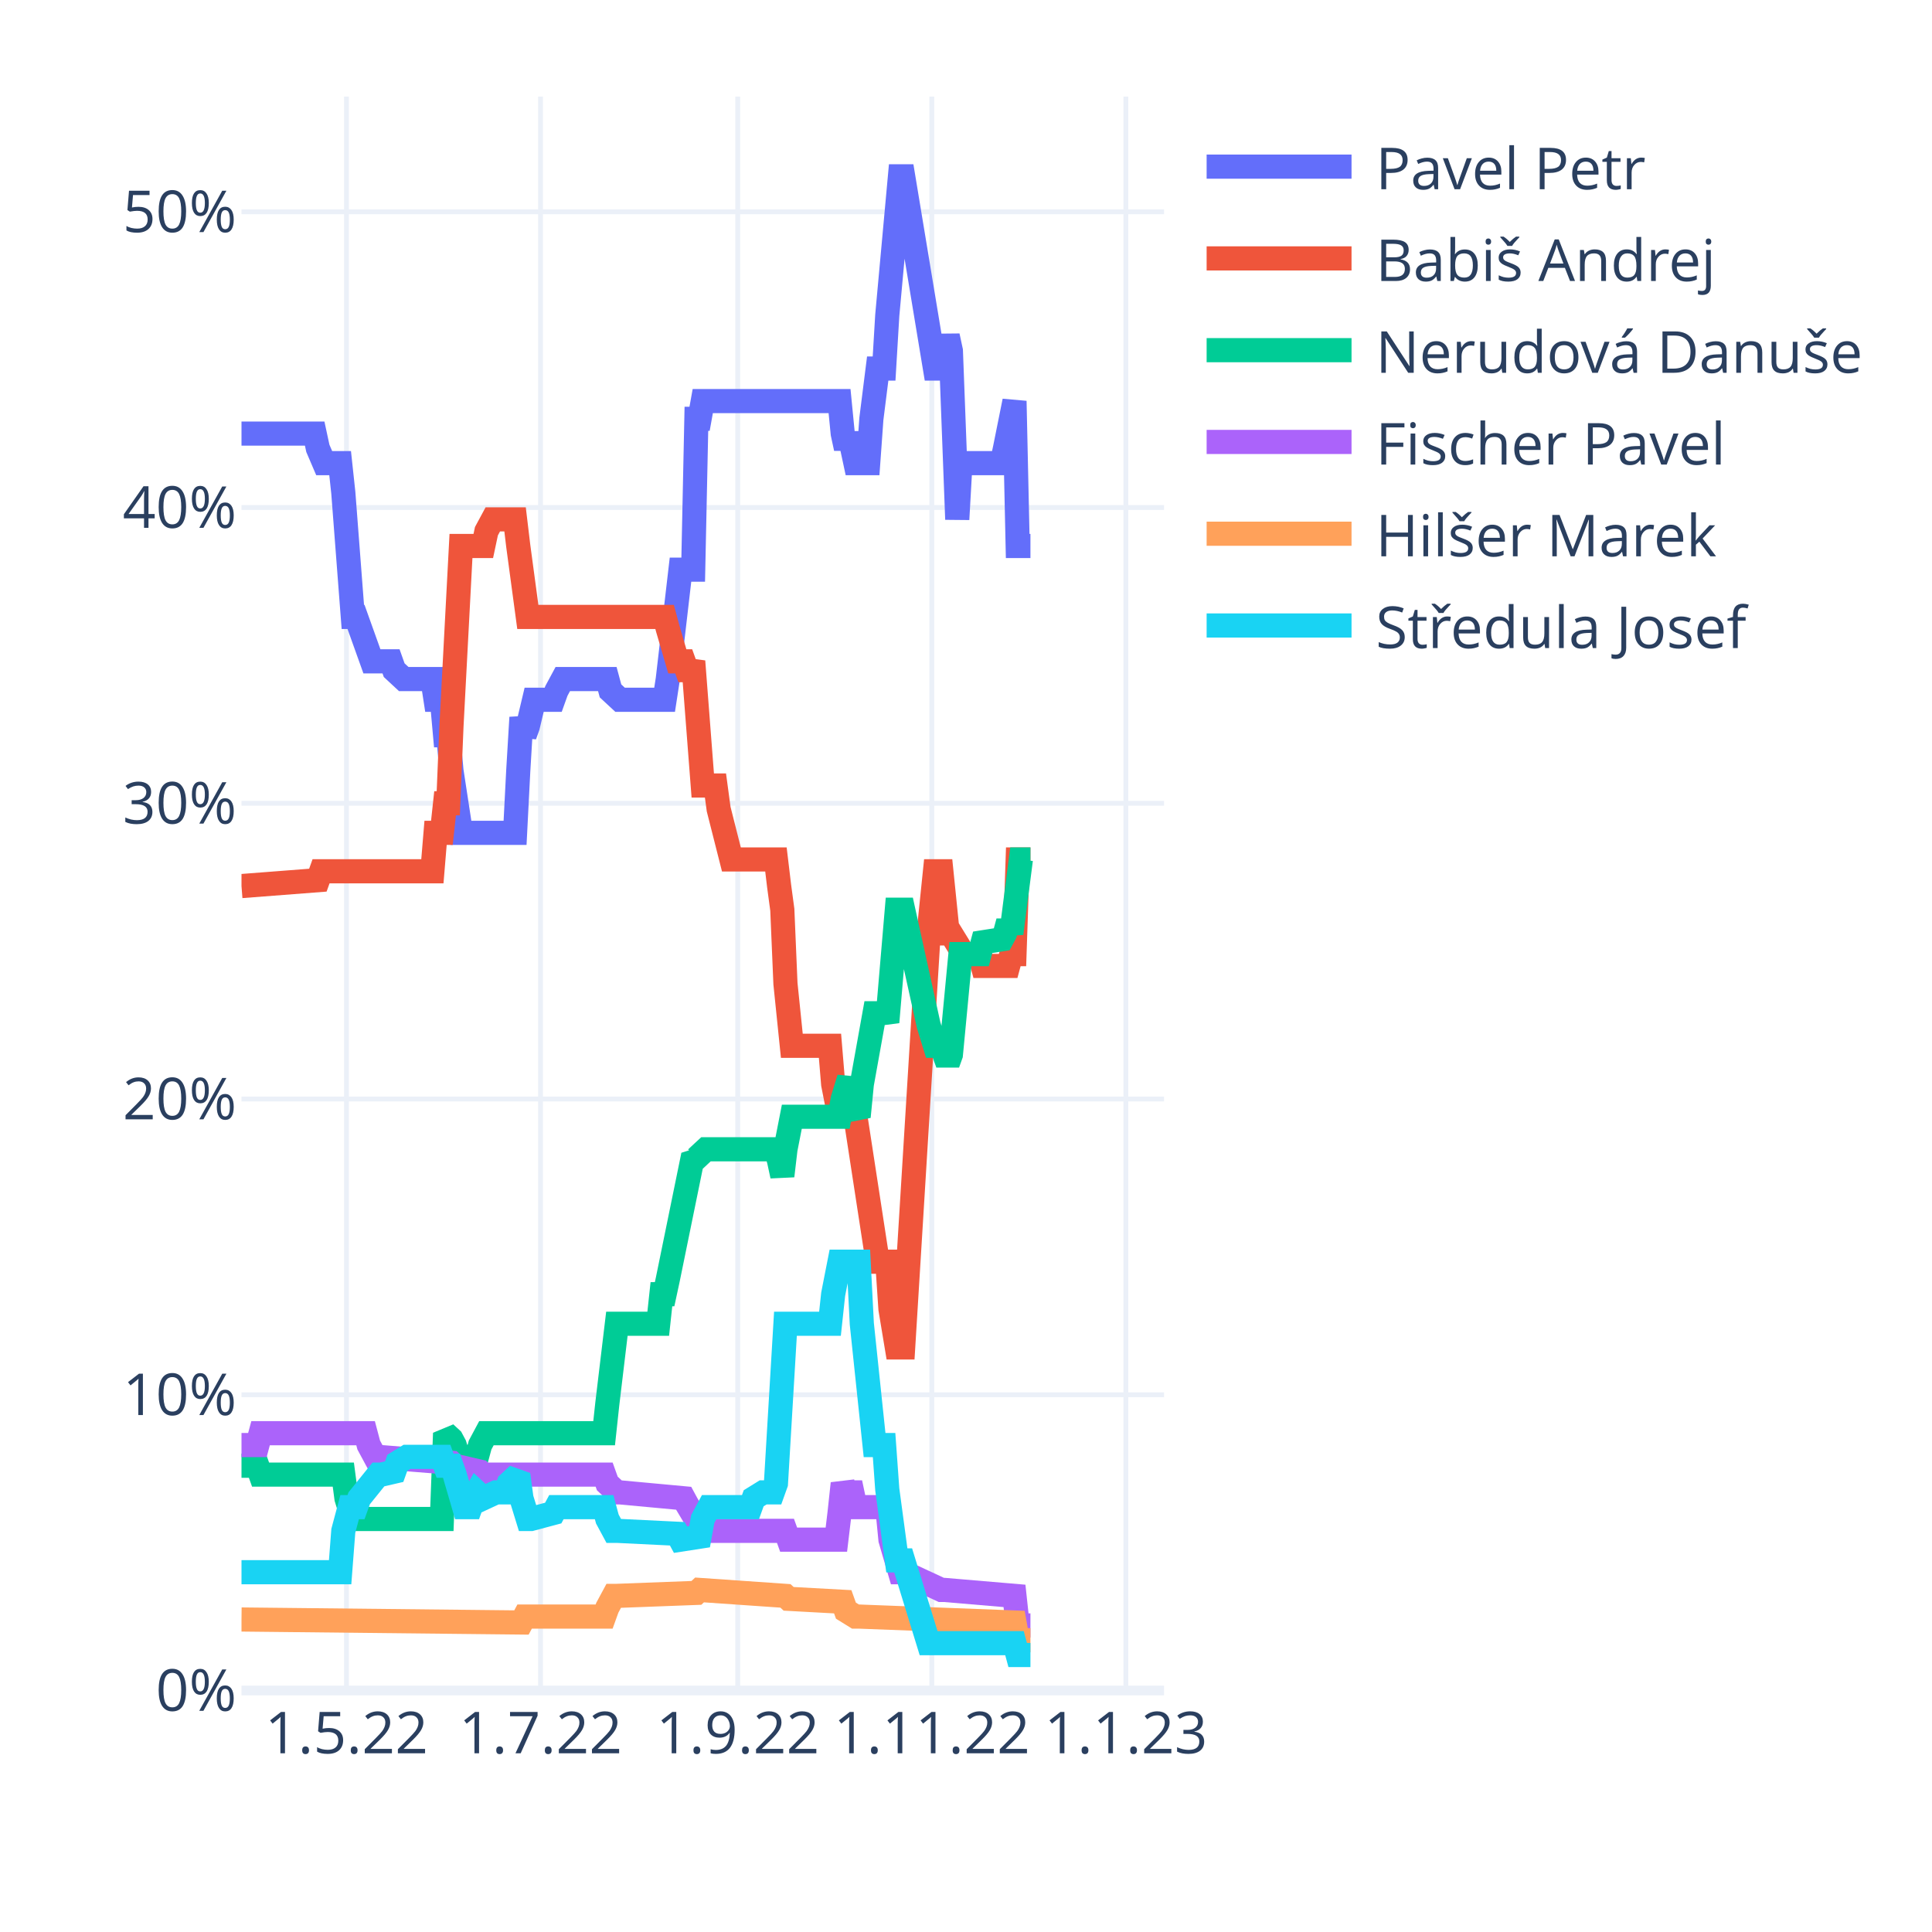
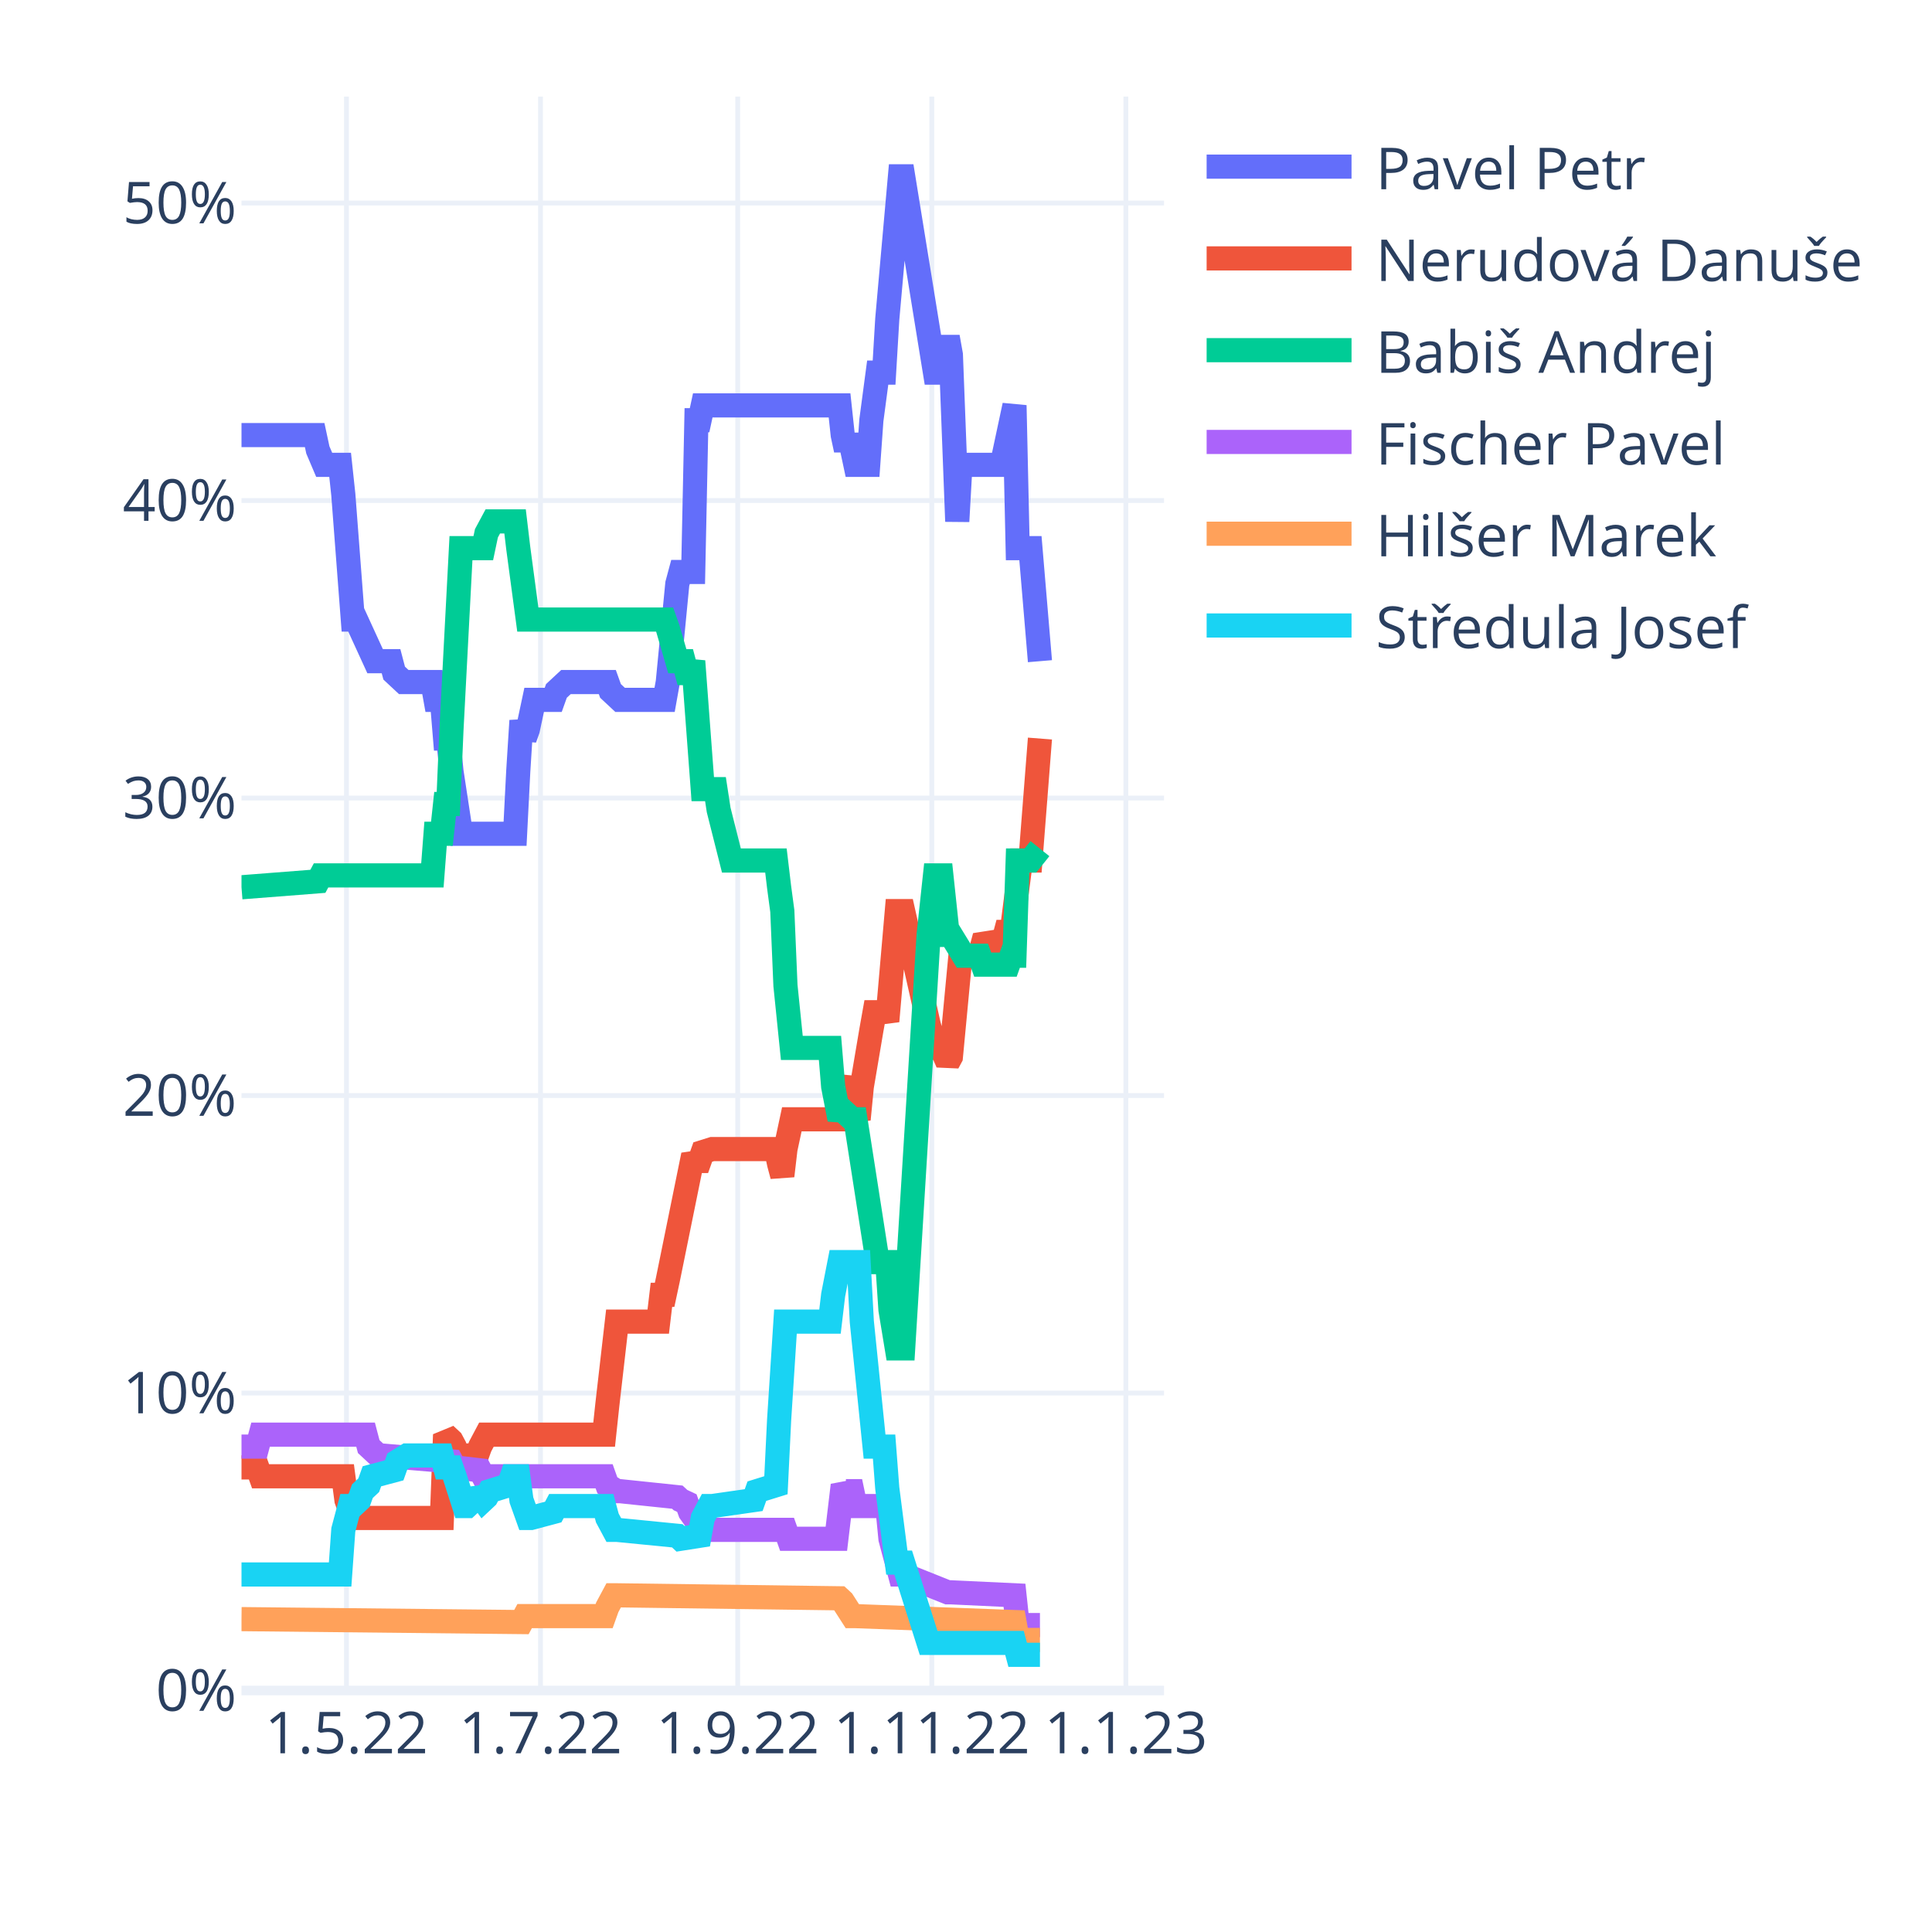
<svg xmlns="http://www.w3.org/2000/svg" class="main-svg" width="400" height="400" style="" viewBox="0 0 400 400">
  <rect x="0" y="0" width="400" height="400" style="fill: rgb(255, 255, 255); fill-opacity: 1;" />
-   <defs id="defs-3458c9">
+   <defs id="defs-f4f5fc">
    <g class="clips">
-       <clipPath id="clip3458c9xyplot" class="plotclip">
+       <clipPath id="clipf4f5fcxyplot" class="plotclip">
        <rect width="191" height="330" />
      </clipPath>
-       <clipPath class="axesclip" id="clip3458c9x">
+       <clipPath class="axesclip" id="clipf4f5fcx">
        <rect x="50" y="0" width="191" height="400" />
      </clipPath>
-       <clipPath class="axesclip" id="clip3458c9y">
+       <clipPath class="axesclip" id="clipf4f5fcy">
        <rect x="0" y="20" width="400" height="330" />
      </clipPath>
-       <clipPath class="axesclip" id="clip3458c9xy">
+       <clipPath class="axesclip" id="clipf4f5fcxy">
        <rect x="50" y="20" width="191" height="330" />
      </clipPath>
    </g>
    <g class="gradients" />
    <g class="patterns" />
  </defs>
  <g class="bglayer" />
  <g class="layer-below">
    <g class="imagelayer" />
    <g class="shapelayer" />
  </g>
  <g class="cartesianlayer">
    <g class="subplot xy">
      <g class="layer-subplot">
        <g class="shapelayer" />
        <g class="imagelayer" />
      </g>
      <g class="minor-gridlayer">
        <g class="x" />
        <g class="y" />
      </g>
      <g class="gridlayer">
        <g class="x">
          <path class="xgrid crisp" transform="translate(71.73,0)" d="M0,20v330" style="stroke: rgb(235, 240, 248); stroke-opacity: 1; stroke-width: 1px;" />
          <path class="xgrid crisp" transform="translate(111.91,0)" d="M0,20v330" style="stroke: rgb(235, 240, 248); stroke-opacity: 1; stroke-width: 1px;" />
          <path class="xgrid crisp" transform="translate(152.74,0)" d="M0,20v330" style="stroke: rgb(235, 240, 248); stroke-opacity: 1; stroke-width: 1px;" />
          <path class="xgrid crisp" transform="translate(192.92,0)" d="M0,20v330" style="stroke: rgb(235, 240, 248); stroke-opacity: 1; stroke-width: 1px;" />
          <path class="xgrid crisp" transform="translate(233.1,0)" d="M0,20v330" style="stroke: rgb(235, 240, 248); stroke-opacity: 1; stroke-width: 1px;" />
        </g>
        <g class="y">
-           <path class="ygrid crisp" transform="translate(0,288.77)" d="M50,0h191" style="stroke: rgb(235, 240, 248); stroke-opacity: 1; stroke-width: 1px;" />
-           <path class="ygrid crisp" transform="translate(0,227.54)" d="M50,0h191" style="stroke: rgb(235, 240, 248); stroke-opacity: 1; stroke-width: 1px;" />
-           <path class="ygrid crisp" transform="translate(0,166.31)" d="M50,0h191" style="stroke: rgb(235, 240, 248); stroke-opacity: 1; stroke-width: 1px;" />
-           <path class="ygrid crisp" transform="translate(0,105.08)" d="M50,0h191" style="stroke: rgb(235, 240, 248); stroke-opacity: 1; stroke-width: 1px;" />
-           <path class="ygrid crisp" transform="translate(0,43.85)" d="M50,0h191" style="stroke: rgb(235, 240, 248); stroke-opacity: 1; stroke-width: 1px;" />
+           <path class="ygrid crisp" transform="translate(0,288.41)" d="M50,0h191" style="stroke: rgb(235, 240, 248); stroke-opacity: 1; stroke-width: 1px;" />
+           <path class="ygrid crisp" transform="translate(0,226.82)" d="M50,0h191" style="stroke: rgb(235, 240, 248); stroke-opacity: 1; stroke-width: 1px;" />
+           <path class="ygrid crisp" transform="translate(0,165.23)" d="M50,0h191" style="stroke: rgb(235, 240, 248); stroke-opacity: 1; stroke-width: 1px;" />
+           <path class="ygrid crisp" transform="translate(0,103.63)" d="M50,0h191" style="stroke: rgb(235, 240, 248); stroke-opacity: 1; stroke-width: 1px;" />
+           <path class="ygrid crisp" transform="translate(0,42.04)" d="M50,0h191" style="stroke: rgb(235, 240, 248); stroke-opacity: 1; stroke-width: 1px;" />
        </g>
      </g>
      <g class="zerolinelayer">
        <path class="yzl zl crisp" transform="translate(0,350)" d="M50,0h191" style="stroke: rgb(235, 240, 248); stroke-opacity: 1; stroke-width: 2px;" />
      </g>
      <path class="xlines-below" />
      <path class="ylines-below" />
      <g class="overlines-below" />
      <g class="xaxislayer-below" />
      <g class="yaxislayer-below" />
      <g class="overaxes-below" />
-       <g class="plot" transform="translate(50,20)" clip-path="url(#clip3458c9xyplot)">
+       <g class="plot" transform="translate(50,20)" clip-path="url(#clipf4f5fcxyplot)">
        <g class="scatterlayer mlayer">
-           <g class="trace scatter trace5ddddb" style="stroke-miterlimit: 2; opacity: 1;">
-             <g class="fills" />
-             <g class="errorbars" />
-             <g class="lines">
-               <path class="js-line" d="M0,69.77L15.15,69.77L15.81,72.83L17.12,75.89L17.78,75.89L20.42,75.89L21.08,82.02L23.05,107.73L23.71,107.73L27,116.92L27.66,116.92L30.96,116.92L31.61,118.75L33.59,120.59L34.25,120.59L39.52,120.59L40.18,124.88L41.49,124.88L42.15,132.23L42.81,132.23L43.47,139.57L45.44,152.43L46.1,152.43L56.64,152.43L57.3,139.57L57.96,128.55L58.62,132.23L59.28,130.39L60.59,124.88L61.25,124.88L64.54,124.88L65.2,123.04L66.52,120.59L67.18,120.59L75.74,120.59L76.4,123.04L78.38,124.88L79.03,124.88L87.6,124.88L88.26,120.59L90.89,97.94L91.55,97.94L93.52,97.94L94.18,66.71L94.84,66.71L95.5,63.04L123.82,63.04L124.48,69.77L125.14,72.83L125.8,69.77L127.11,75.89L127.77,75.89L129.75,75.89L130.41,66.71L131.72,56.3L132.38,56.3L133.04,56.3L133.7,45.28L136.33,16.5L136.99,16.5L143.58,56.3L144.9,56.3L146.21,49.56L146.87,52.63L148.19,87.53L148.85,75.89L149.51,75.89L157.41,75.89L158.07,72.83L160.04,63.04L160.7,93.04L163.34,93.04" style="vector-effect: non-scaling-stroke; fill: none; stroke: rgb(99, 110, 250); stroke-opacity: 1; stroke-width: 5px; opacity: 1;" />
-             </g>
-             <g class="points" />
-             <g class="text" />
-           </g>
-           <g class="trace scatter trace239bba" style="stroke-miterlimit: 2; opacity: 1;">
-             <g class="fills" />
-             <g class="errorbars" />
-             <g class="lines">
-               <path class="js-line" d="M0,163.45L15.81,162.23L16.47,160.39L39.52,160.39L40.18,152.43L41.49,152.43L42.15,146.31L42.81,146.31L43.47,130.39L45.44,93.04L46.1,93.04L50.06,93.04L50.71,89.98L52.03,87.53L52.69,87.53L56.64,87.53L57.3,93.04L59.28,107.73L59.93,107.73L87.6,107.73L88.26,110.18L90.23,116.92L90.89,116.92L91.55,116.92L92.21,118.75L92.87,118.75L93.52,116.92L95.5,142.63L96.16,142.63L98.13,142.63L98.79,147.53L101.43,157.94L102.09,157.94L110.65,157.94L111.31,163.45L111.97,168.35L112.62,183.66L113.94,196.52L114.6,196.52L121.84,196.52L122.5,204.48L123.82,211.21L124.48,209.38L126.46,211.21L127.11,211.21L131.72,241.22L132.38,241.22L133.7,241.22L134.36,251.01L135.68,258.97L136.33,258.97L136.99,258.97L142.26,173.25L143.58,160.39L144.9,160.39L146.21,173.25L146.87,173.25L149.51,177.54L150.17,177.54L152.8,177.54L153.46,179.99L158.73,179.99L159.39,177.54L160.04,177.54L160.7,157.94L163.34,157.94" style="vector-effect: non-scaling-stroke; fill: none; stroke: rgb(239, 85, 59); stroke-opacity: 1; stroke-width: 5px; opacity: 1;" />
-             </g>
-             <g class="points" />
-             <g class="text" />
-           </g>
-           <g class="trace scatter trace68b3b6" style="stroke-miterlimit: 2; opacity: 1;">
-             <g class="fills" />
-             <g class="errorbars" />
-             <g class="lines">
-               <path class="js-line" d="M0,283.46L3.29,283.46L3.95,285.3L21.08,285.3L21.73,290.2L23.05,294.49L23.71,294.49L41.49,294.49L42.15,276.73L43.47,277.95L44.13,279.18L45.44,283.46L46.1,281.63L48.74,281.63L49.4,279.18L50.71,276.73L51.37,276.73L75.08,276.73L75.74,270.61L77.72,254.07L78.38,254.07L86.28,254.07L86.94,247.95L87.6,247.95L88.26,244.89L93.52,219.17L94.18,219.79L95.5,218.56L96.16,217.95L110.65,217.95L111.31,220.4L111.97,223.46L112.62,217.95L113.94,211.21L114.6,211.21L123.82,211.21L124.48,207.54L125.8,203.25L126.46,208.76L127.77,211.21L128.43,204.48L130.41,193.46L131.07,189.78L133.04,189.78L133.7,191.62L135.68,168.35L136.33,168.35L136.99,168.35L142.26,192.23L143.58,196.52L144.9,196.52L146.21,200.19L146.87,198.35L148.85,177.54L149.51,177.54L152.8,177.54L153.46,175.09L157.41,174.47L158.07,173.25L158.73,170.8L159.39,173.25L161.36,157.94L162.02,157.94L163.34,157.94" style="vector-effect: non-scaling-stroke; fill: none; stroke: rgb(0, 204, 150); stroke-opacity: 1; stroke-width: 5px; opacity: 1;" />
-             </g>
-             <g class="points" />
-             <g class="text" />
-           </g>
-           <g class="trace scatter trace8726b4" style="stroke-miterlimit: 2; opacity: 1;">
-             <g class="fills" />
-             <g class="errorbars" />
-             <g class="lines">
-               <path class="js-line" d="M0,279.18L3.29,279.18L3.95,276.73L25.69,276.73L26.34,279.18L27.66,281.63L28.32,281.63L43.47,282.85L44.13,283.46L49.4,284.69L50.06,285.3L75.08,285.3L75.74,287.14L77.72,288.98L78.38,288.98L91.55,290.2L92.21,291.42L95.5,296.94L96.16,296.94L112.62,296.94L113.28,298.77L123.16,298.77L123.82,293.26L124.48,287.14L125.14,288.98L125.8,288.98L126.46,288.98L127.11,292.04L133.7,292.04L134.36,298.77L136.33,305.51L136.99,305.51L144.9,309.18L145.56,309.18L160.04,310.41L160.7,316.53L163.34,316.53" style="vector-effect: non-scaling-stroke; fill: none; stroke: rgb(171, 99, 250); stroke-opacity: 1; stroke-width: 5px; opacity: 1;" />
-             </g>
-             <g class="points" />
-             <g class="text" />
-           </g>
-           <g class="trace scatter tracedde8f7" style="stroke-miterlimit: 2; opacity: 1;">
-             <g class="fills" />
-             <g class="errorbars" />
-             <g class="lines">
-               <path class="js-line" d="M0,315.3L57.96,315.92L58.62,314.69L75.08,314.69L75.74,312.86L77.06,310.41L77.72,310.41L94.18,309.79L94.84,309.18L112.62,310.41L113.28,311.02L124.48,311.63L125.14,313.47L127.11,314.69L127.77,314.69L160.04,315.92L160.7,319.59L163.34,319.59" style="vector-effect: non-scaling-stroke; fill: none; stroke: rgb(255, 161, 90); stroke-opacity: 1; stroke-width: 5px; opacity: 1;" />
-             </g>
-             <g class="points" />
-             <g class="text" />
-           </g>
-           <g class="trace scatter trace4f5a69" style="stroke-miterlimit: 2; opacity: 1;">
-             <g class="fills" />
-             <g class="errorbars" />
-             <g class="lines">
-               <path class="js-line" d="M0,305.51L20.42,305.51L21.08,296.94L22.39,292.04L23.05,292.04L23.71,292.04L24.37,290.2L28.32,285.3L28.98,285.3L31.61,284.69L32.27,282.85L34.25,281.63L34.91,281.63L41.49,281.63L42.15,283.46L43.47,283.46L44.13,285.3L46.1,292.04L46.76,292.04L47.42,292.04L48.08,290.2L48.74,288.98L49.4,289.59L50.06,290.2L52.69,288.98L53.35,288.98L54.67,288.98L55.32,287.14L57.3,285.3L57.96,290.2L59.28,294.49L59.93,294.49L64.54,293.26L65.2,292.04L75.08,292.04L75.74,294.49L77.06,296.94L77.72,296.94L90.23,297.55L90.89,298.77L94.84,298.16L95.5,294.49L96.82,292.04L97.48,292.04L105.38,292.04L106.04,290.2L108.01,288.98L108.67,288.98L109.99,288.98L110.65,287.14L112.62,254.07L113.28,254.07L121.84,254.07L122.5,247.95L123.82,241.22L124.48,241.22L127.77,241.22L128.43,254.07L131.07,279.18L131.72,279.18L133.04,279.18L133.7,288.36L135.68,303.06L136.33,303.06L136.99,303.06L142.26,320.2L160.04,320.2L160.7,322.65L163.34,322.65" style="vector-effect: non-scaling-stroke; fill: none; stroke: rgb(25, 211, 243); stroke-opacity: 1; stroke-width: 5px; opacity: 1;" />
+           <g class="trace scatter trace176957" style="stroke-miterlimit: 2; opacity: 1;">
+             <g class="fills" />
+             <g class="errorbars" />
+             <g class="lines">
+               <path class="js-line" d="M0,70.08L15.15,70.08L15.81,73.16L17.12,76.24L17.78,76.24L20.42,76.24L21.08,82.4L23.05,108.27L23.71,108.27L27.66,116.89L28.32,116.89L30.96,116.89L31.61,119.36L33.59,121.21L34.25,121.21L39.52,121.21L40.18,124.9L41.49,124.9L42.15,132.91L42.81,132.91L43.47,139.68L45.44,152.62L46.1,152.62L56.64,152.62L57.3,139.68L57.96,129.21L58.62,132.91L59.28,131.06L60.59,124.9L61.25,124.9L64.54,124.9L65.2,123.05L67.18,121.21L67.84,121.21L75.74,121.21L76.4,123.05L78.38,124.9L79.03,124.9L87.6,124.9L88.26,121.21L90.23,100.88L90.89,98.42L93.52,98.42L94.18,67L94.84,67L95.5,63.93L123.82,63.93L124.48,70.08L125.14,73.16L125.8,70.08L127.11,76.24L127.77,76.24L129.75,76.24L130.41,67L131.72,57.15L132.38,57.15L133.04,57.15L133.7,46.06L136.33,16.5L136.99,16.5L143.58,57.15L144.9,57.15L146.21,49.76L146.87,53.45L148.19,87.95L148.85,76.24L149.51,76.24L157.41,76.24L158.07,73.16L160.04,63.93L160.7,93.49L163.34,93.49L165.31,116.89" style="vector-effect: non-scaling-stroke; fill: none; stroke: rgb(99, 110, 250); stroke-opacity: 1; stroke-width: 5px; opacity: 1;" />
+             </g>
+             <g class="points" />
+             <g class="text" />
+           </g>
+           <g class="trace scatter trace18fe1a" style="stroke-miterlimit: 2; opacity: 1;">
+             <g class="fills" />
+             <g class="errorbars" />
+             <g class="lines">
+               <path class="js-line" d="M0,283.81L3.29,283.81L3.95,285.65L21.08,285.65L21.73,290.58L23.05,294.28L23.71,294.28L41.49,294.28L42.15,277.03L43.47,278.26L44.13,279.5L45.44,283.81L46.1,281.34L48.74,281.34L49.4,279.5L50.71,277.03L51.37,277.03L75.08,277.03L75.74,270.87L77.72,253.63L78.38,253.63L86.28,253.63L86.94,248.08L87.6,248.08L88.26,245L93.52,219.14L94.18,220.37L94.84,220.37L95.5,218.52L97.48,217.9L98.13,217.9L110.65,217.9L111.31,220.98L111.97,223.45L112.62,217.9L113.94,211.74L114.6,211.74L123.82,211.74L124.48,207.43L125.8,203.12L126.46,208.67L127.77,211.74L128.43,204.97L130.41,193.27L131.07,189.57L133.04,189.57L133.7,191.42L135.68,168.63L136.33,168.63L136.99,168.63L142.26,192.04L143.58,196.96L144.9,196.96L146.21,200.04L146.87,198.81L148.85,177.87L149.51,177.87L152.8,177.87L153.46,175.41L157.41,174.79L158.07,173.56L158.73,171.09L159.39,173.56L161.36,158.16L162.02,158.16L163.34,158.16L165.31,132.91" style="vector-effect: non-scaling-stroke; fill: none; stroke: rgb(239, 85, 59); stroke-opacity: 1; stroke-width: 5px; opacity: 1;" />
+             </g>
+             <g class="points" />
+             <g class="text" />
+           </g>
+           <g class="trace scatter trace2f2711" style="stroke-miterlimit: 2; opacity: 1;">
+             <g class="fills" />
+             <g class="errorbars" />
+             <g class="lines">
+               <path class="js-line" d="M0,163.7L15.81,162.47L16.47,161.24L39.52,161.24L40.18,152.62L41.49,152.62L42.15,146.46L42.81,146.46L43.47,131.06L45.44,93.49L46.1,93.49L50.06,93.49L50.71,90.41L52.03,87.95L52.69,87.95L56.64,87.95L57.3,93.49L59.28,108.27L59.93,108.27L87.6,108.27L88.26,110.12L90.23,116.89L90.89,116.89L91.55,116.89L92.21,119.36L92.87,119.36L93.52,116.89L95.5,143.38L96.16,143.38L98.13,143.38L98.79,147.69L101.43,158.16L102.09,158.16L110.65,158.16L111.31,163.7L111.97,168.63L112.62,184.03L113.94,196.96L114.6,196.96L121.84,196.96L122.5,204.97L123.82,211.74L124.48,209.9L126.46,211.74L127.11,211.74L131.72,241.31L132.38,241.31L133.7,241.31L134.36,251.16L135.68,259.17L136.33,259.17L136.99,259.17L142.26,173.56L143.58,161.24L144.9,161.24L146.21,173.56L146.87,173.56L149.51,177.87L150.17,177.87L152.8,177.87L153.46,179.72L158.73,179.72L159.39,177.87L160.04,177.87L160.7,158.16L163.34,158.16L165.31,155.7" style="vector-effect: non-scaling-stroke; fill: none; stroke: rgb(0, 204, 150); stroke-opacity: 1; stroke-width: 5px; opacity: 1;" />
+             </g>
+             <g class="points" />
+             <g class="text" />
+           </g>
+           <g class="trace scatter traceb9c351" style="stroke-miterlimit: 2; opacity: 1;">
+             <g class="fills" />
+             <g class="errorbars" />
+             <g class="lines">
+               <path class="js-line" d="M0,279.5L3.29,279.5L3.95,277.03L25.69,277.03L26.34,279.5L28.32,281.34L28.98,281.34L43.47,282.57L44.13,283.81L49.4,284.42L50.06,285.65L75.08,285.65L75.74,287.5L77.72,288.73L78.38,288.73L90.23,289.97L90.89,290.58L92.21,291.2L92.87,293.05L95.5,296.74L96.16,296.74L112.62,296.74L113.28,298.59L123.16,298.59L123.82,293.05L124.48,287.5L125.14,288.73L125.8,288.73L126.46,288.73L127.11,291.81L133.7,291.81L134.36,298.59L136.33,305.98L136.99,305.98L146.21,309.67L146.87,309.67L160.04,310.29L160.7,316.45L165.31,316.45" style="vector-effect: non-scaling-stroke; fill: none; stroke: rgb(171, 99, 250); stroke-opacity: 1; stroke-width: 5px; opacity: 1;" />
+             </g>
+             <g class="points" />
+             <g class="text" />
+           </g>
+           <g class="trace scatter trace39bcb0" style="stroke-miterlimit: 2; opacity: 1;">
+             <g class="fills" />
+             <g class="errorbars" />
+             <g class="lines">
+               <path class="js-line" d="M0,315.22L57.96,315.83L58.62,314.6L75.08,314.6L75.74,312.75L77.06,310.29L77.72,310.29L123.82,310.91L124.48,311.52L126.46,314.6L127.11,314.6L160.04,315.83L160.7,319.53L165.31,319.53" style="vector-effect: non-scaling-stroke; fill: none; stroke: rgb(255, 161, 90); stroke-opacity: 1; stroke-width: 5px; opacity: 1;" />
+             </g>
+             <g class="points" />
+             <g class="text" />
+           </g>
+           <g class="trace scatter traceb17275" style="stroke-miterlimit: 2; opacity: 1;">
+             <g class="fills" />
+             <g class="errorbars" />
+             <g class="lines">
+               <path class="js-line" d="M0,305.98L20.42,305.98L21.08,296.74L22.39,291.81L23.05,291.81L24.37,290.58L25.03,288.73L26.34,287.5L27,285.65L31.61,284.42L32.27,282.57L34.25,281.34L34.91,281.34L41.49,281.34L42.15,283.81L43.47,283.81L44.13,285.65L46.1,291.81L46.76,291.81L48.08,290.58L48.74,288.73L50.06,290.58L50.71,289.97L51.37,288.73L55.32,287.5L55.98,285.65L57.3,285.65L57.96,290.58L59.28,294.28L59.93,294.28L64.54,293.05L65.2,291.81L75.08,291.81L75.74,294.28L77.06,296.74L77.72,296.74L90.23,297.97L90.89,298.59L94.84,297.97L95.5,294.28L96.82,291.81L97.48,291.81L106.04,290.58L106.7,288.73L110.65,287.5L111.31,273.95L112.62,253.63L113.28,253.63L121.84,253.63L122.5,248.08L123.82,241.31L124.48,241.31L127.77,241.31L128.43,253.63L131.07,279.5L131.72,279.5L133.04,279.5L133.7,288.12L135.68,303.52L136.33,303.52L136.99,303.52L142.26,320.15L160.04,320.15L160.7,322.61L165.31,322.61" style="vector-effect: non-scaling-stroke; fill: none; stroke: rgb(25, 211, 243); stroke-opacity: 1; stroke-width: 5px; opacity: 1;" />
            </g>
            <g class="points" />
            <g class="text" />
          </g>
        </g>
      </g>
      <g class="overplot" />
      <path class="xlines-above crisp" d="M0,0" style="fill: none;" />
      <path class="ylines-above crisp" d="M0,0" style="fill: none;" />
      <g class="overlines-above" />
      <g class="xaxislayer-above">
        <g class="xtick">
          <text text-anchor="middle" x="0" y="363" transform="translate(71.73,0)" style="font-family: 'Open Sans', verdana, arial, sans-serif; font-size: 12px; fill: rgb(42, 63, 95); fill-opacity: 1; white-space: pre; opacity: 1;">1.5.22</text>
        </g>
        <g class="xtick">
          <text text-anchor="middle" x="0" y="363" style="font-family: 'Open Sans', verdana, arial, sans-serif; font-size: 12px; fill: rgb(42, 63, 95); fill-opacity: 1; white-space: pre; opacity: 1;" transform="translate(111.91,0)">1.7.22</text>
        </g>
        <g class="xtick">
          <text text-anchor="middle" x="0" y="363" style="font-family: 'Open Sans', verdana, arial, sans-serif; font-size: 12px; fill: rgb(42, 63, 95); fill-opacity: 1; white-space: pre; opacity: 1;" transform="translate(152.74,0)">1.9.22</text>
        </g>
        <g class="xtick">
          <text text-anchor="middle" x="0" y="363" style="font-family: 'Open Sans', verdana, arial, sans-serif; font-size: 12px; fill: rgb(42, 63, 95); fill-opacity: 1; white-space: pre; opacity: 1;" transform="translate(192.92,0)">1.11.22</text>
        </g>
        <g class="xtick">
          <text text-anchor="middle" x="0" y="363" style="font-family: 'Open Sans', verdana, arial, sans-serif; font-size: 12px; fill: rgb(42, 63, 95); fill-opacity: 1; white-space: pre; opacity: 1;" transform="translate(233.1,0)">1.1.23</text>
        </g>
      </g>
      <g class="yaxislayer-above">
        <g class="ytick">
          <text text-anchor="end" x="49" y="4.2" transform="translate(0,350)" style="font-family: 'Open Sans', verdana, arial, sans-serif; font-size: 12px; fill: rgb(42, 63, 95); fill-opacity: 1; white-space: pre; opacity: 1;">0%</text>
        </g>
        <g class="ytick">
-           <text text-anchor="end" x="49" y="4.2" style="font-family: 'Open Sans', verdana, arial, sans-serif; font-size: 12px; fill: rgb(42, 63, 95); fill-opacity: 1; white-space: pre; opacity: 1;" transform="translate(0,288.77)">10%</text>
-         </g>
-         <g class="ytick">
-           <text text-anchor="end" x="49" y="4.2" style="font-family: 'Open Sans', verdana, arial, sans-serif; font-size: 12px; fill: rgb(42, 63, 95); fill-opacity: 1; white-space: pre; opacity: 1;" transform="translate(0,227.54)">20%</text>
-         </g>
-         <g class="ytick">
-           <text text-anchor="end" x="49" y="4.2" style="font-family: 'Open Sans', verdana, arial, sans-serif; font-size: 12px; fill: rgb(42, 63, 95); fill-opacity: 1; white-space: pre; opacity: 1;" transform="translate(0,166.31)">30%</text>
-         </g>
-         <g class="ytick">
-           <text text-anchor="end" x="49" y="4.2" style="font-family: 'Open Sans', verdana, arial, sans-serif; font-size: 12px; fill: rgb(42, 63, 95); fill-opacity: 1; white-space: pre; opacity: 1;" transform="translate(0,105.08)">40%</text>
-         </g>
-         <g class="ytick">
-           <text text-anchor="end" x="49" y="4.2" style="font-family: 'Open Sans', verdana, arial, sans-serif; font-size: 12px; fill: rgb(42, 63, 95); fill-opacity: 1; white-space: pre; opacity: 1;" transform="translate(0,43.85)">50%</text>
+           <text text-anchor="end" x="49" y="4.2" style="font-family: 'Open Sans', verdana, arial, sans-serif; font-size: 12px; fill: rgb(42, 63, 95); fill-opacity: 1; white-space: pre; opacity: 1;" transform="translate(0,288.41)">10%</text>
+         </g>
+         <g class="ytick">
+           <text text-anchor="end" x="49" y="4.2" style="font-family: 'Open Sans', verdana, arial, sans-serif; font-size: 12px; fill: rgb(42, 63, 95); fill-opacity: 1; white-space: pre; opacity: 1;" transform="translate(0,226.82)">20%</text>
+         </g>
+         <g class="ytick">
+           <text text-anchor="end" x="49" y="4.2" style="font-family: 'Open Sans', verdana, arial, sans-serif; font-size: 12px; fill: rgb(42, 63, 95); fill-opacity: 1; white-space: pre; opacity: 1;" transform="translate(0,165.23)">30%</text>
+         </g>
+         <g class="ytick">
+           <text text-anchor="end" x="49" y="4.2" style="font-family: 'Open Sans', verdana, arial, sans-serif; font-size: 12px; fill: rgb(42, 63, 95); fill-opacity: 1; white-space: pre; opacity: 1;" transform="translate(0,103.63)">40%</text>
+         </g>
+         <g class="ytick">
+           <text text-anchor="end" x="49" y="4.2" style="font-family: 'Open Sans', verdana, arial, sans-serif; font-size: 12px; fill: rgb(42, 63, 95); fill-opacity: 1; white-space: pre; opacity: 1;" transform="translate(0,42.04)">50%</text>
        </g>
      </g>
      <g class="overaxes-above" />
    </g>
  </g>
  <g class="polarlayer" />
  <g class="smithlayer" />
  <g class="ternarylayer" />
  <g class="geolayer" />
  <g class="funnelarealayer" />
  <g class="pielayer" />
  <g class="iciclelayer" />
  <g class="treemaplayer" />
  <g class="sunburstlayer" />
  <g class="glimages" />
-   <defs id="topdefs-3458c9">
+   <defs id="topdefs-f4f5fc">
    <g class="clips" />
-     <clipPath id="legend3458c9">
+     <clipPath id="legendf4f5fc">
      <rect width="143" height="124" x="0" y="0" />
    </clipPath>
  </defs>
  <g class="layer-above">
    <g class="imagelayer" />
    <g class="shapelayer" />
  </g>
  <g class="infolayer">
    <g class="legend" pointer-events="all" transform="translate(244.82,20)">
      <rect class="bg" shape-rendering="crispEdges" width="143" height="124" x="0" y="0" style="stroke: rgb(68, 68, 68); stroke-opacity: 1; fill: rgb(255, 255, 255); fill-opacity: 1; stroke-width: 0px;" />
-       <g class="scrollbox" transform="" clip-path="url(#legend3458c9)">
+       <g class="scrollbox" transform="" clip-path="url(#legendf4f5fc)">
        <g class="groups">
          <g class="traces" transform="translate(0,14.5)" style="opacity: 1;">
            <text class="legendtext" text-anchor="start" x="40" y="4.68" style="font-family: 'Open Sans', verdana, arial, sans-serif; font-size: 12px; fill: rgb(42, 63, 95); fill-opacity: 1; white-space: pre;">Pavel Petr</text>
            <g class="layers" style="opacity: 1;">
              <g class="legendfill" />
              <g class="legendlines">
                <path class="js-line" d="M5,0h30" style="fill: none; stroke: rgb(99, 110, 250); stroke-opacity: 1; stroke-width: 5px;" />
              </g>
              <g class="legendsymbols">
                <g class="legendpoints" />
              </g>
            </g>
            <rect class="legendtoggle" x="0" y="-9.5" width="137.062" height="19" style="fill: rgb(0, 0, 0); fill-opacity: 0;" />
          </g>
          <g class="traces" transform="translate(0,33.5)" style="opacity: 1;">
+             <text class="legendtext" text-anchor="start" x="40" y="4.68" style="font-family: 'Open Sans', verdana, arial, sans-serif; font-size: 12px; fill: rgb(42, 63, 95); fill-opacity: 1; white-space: pre;">Nerudová Danuše</text>
+             <g class="layers" style="opacity: 1;">
+               <g class="legendfill" />
+               <g class="legendlines">
+                 <path class="js-line" d="M5,0h30" style="fill: none; stroke: rgb(239, 85, 59); stroke-opacity: 1; stroke-width: 5px;" />
+               </g>
+               <g class="legendsymbols">
+                 <g class="legendpoints" />
+               </g>
+             </g>
+             <rect class="legendtoggle" x="0" y="-9.5" width="137.062" height="19" style="fill: rgb(0, 0, 0); fill-opacity: 0;" />
+           </g>
+           <g class="traces" transform="translate(0,52.5)" style="opacity: 1;">
            <text class="legendtext" text-anchor="start" x="40" y="4.68" style="font-family: 'Open Sans', verdana, arial, sans-serif; font-size: 12px; fill: rgb(42, 63, 95); fill-opacity: 1; white-space: pre;">Babiš Andrej</text>
-             <g class="layers" style="opacity: 1;">
-               <g class="legendfill" />
-               <g class="legendlines">
-                 <path class="js-line" d="M5,0h30" style="fill: none; stroke: rgb(239, 85, 59); stroke-opacity: 1; stroke-width: 5px;" />
-               </g>
-               <g class="legendsymbols">
-                 <g class="legendpoints" />
-               </g>
-             </g>
-             <rect class="legendtoggle" x="0" y="-9.5" width="137.062" height="19" style="fill: rgb(0, 0, 0); fill-opacity: 0;" />
-           </g>
-           <g class="traces" transform="translate(0,52.5)" style="opacity: 1;">
-             <text class="legendtext" text-anchor="start" x="40" y="4.68" style="font-family: 'Open Sans', verdana, arial, sans-serif; font-size: 12px; fill: rgb(42, 63, 95); fill-opacity: 1; white-space: pre;">Nerudová Danuše</text>
            <g class="layers" style="opacity: 1;">
              <g class="legendfill" />
              <g class="legendlines">
                <path class="js-line" d="M5,0h30" style="fill: none; stroke: rgb(0, 204, 150); stroke-opacity: 1; stroke-width: 5px;" />
              </g>
              <g class="legendsymbols">
                <g class="legendpoints" />
              </g>
            </g>
            <rect class="legendtoggle" x="0" y="-9.5" width="137.062" height="19" style="fill: rgb(0, 0, 0); fill-opacity: 0;" />
          </g>
          <g class="traces" transform="translate(0,71.5)" style="opacity: 1;">
            <text class="legendtext" text-anchor="start" x="40" y="4.68" style="font-family: 'Open Sans', verdana, arial, sans-serif; font-size: 12px; fill: rgb(42, 63, 95); fill-opacity: 1; white-space: pre;">Fischer Pavel</text>
            <g class="layers" style="opacity: 1;">
              <g class="legendfill" />
              <g class="legendlines">
                <path class="js-line" d="M5,0h30" style="fill: none; stroke: rgb(171, 99, 250); stroke-opacity: 1; stroke-width: 5px;" />
              </g>
              <g class="legendsymbols">
                <g class="legendpoints" />
              </g>
            </g>
            <rect class="legendtoggle" x="0" y="-9.5" width="137.062" height="19" style="fill: rgb(0, 0, 0); fill-opacity: 0;" />
          </g>
          <g class="traces" transform="translate(0,90.5)" style="opacity: 1;">
            <text class="legendtext" text-anchor="start" x="40" y="4.68" style="font-family: 'Open Sans', verdana, arial, sans-serif; font-size: 12px; fill: rgb(42, 63, 95); fill-opacity: 1; white-space: pre;">Hilšer Marek</text>
            <g class="layers" style="opacity: 1;">
              <g class="legendfill" />
              <g class="legendlines">
                <path class="js-line" d="M5,0h30" style="fill: none; stroke: rgb(255, 161, 90); stroke-opacity: 1; stroke-width: 5px;" />
              </g>
              <g class="legendsymbols">
                <g class="legendpoints" />
              </g>
            </g>
            <rect class="legendtoggle" x="0" y="-9.5" width="137.062" height="19" style="fill: rgb(0, 0, 0); fill-opacity: 0;" />
          </g>
          <g class="traces" transform="translate(0,109.5)" style="opacity: 1;">
            <text class="legendtext" text-anchor="start" x="40" y="4.68" style="font-family: 'Open Sans', verdana, arial, sans-serif; font-size: 12px; fill: rgb(42, 63, 95); fill-opacity: 1; white-space: pre;">Středula Josef</text>
            <g class="layers" style="opacity: 1;">
              <g class="legendfill" />
              <g class="legendlines">
                <path class="js-line" d="M5,0h30" style="fill: none; stroke: rgb(25, 211, 243); stroke-opacity: 1; stroke-width: 5px;" />
              </g>
              <g class="legendsymbols">
                <g class="legendpoints" />
              </g>
            </g>
            <rect class="legendtoggle" x="0" y="-9.5" width="137.062" height="19" style="fill: rgb(0, 0, 0); fill-opacity: 0;" />
          </g>
        </g>
      </g>
      <rect class="scrollbar" rx="20" ry="3" width="0" height="0" x="0" y="0" style="fill: rgb(128, 139, 164); fill-opacity: 1;" />
    </g>
    <g class="g-gtitle" />
    <g class="g-xtitle" />
    <g class="g-ytitle" />
  </g>
</svg>
